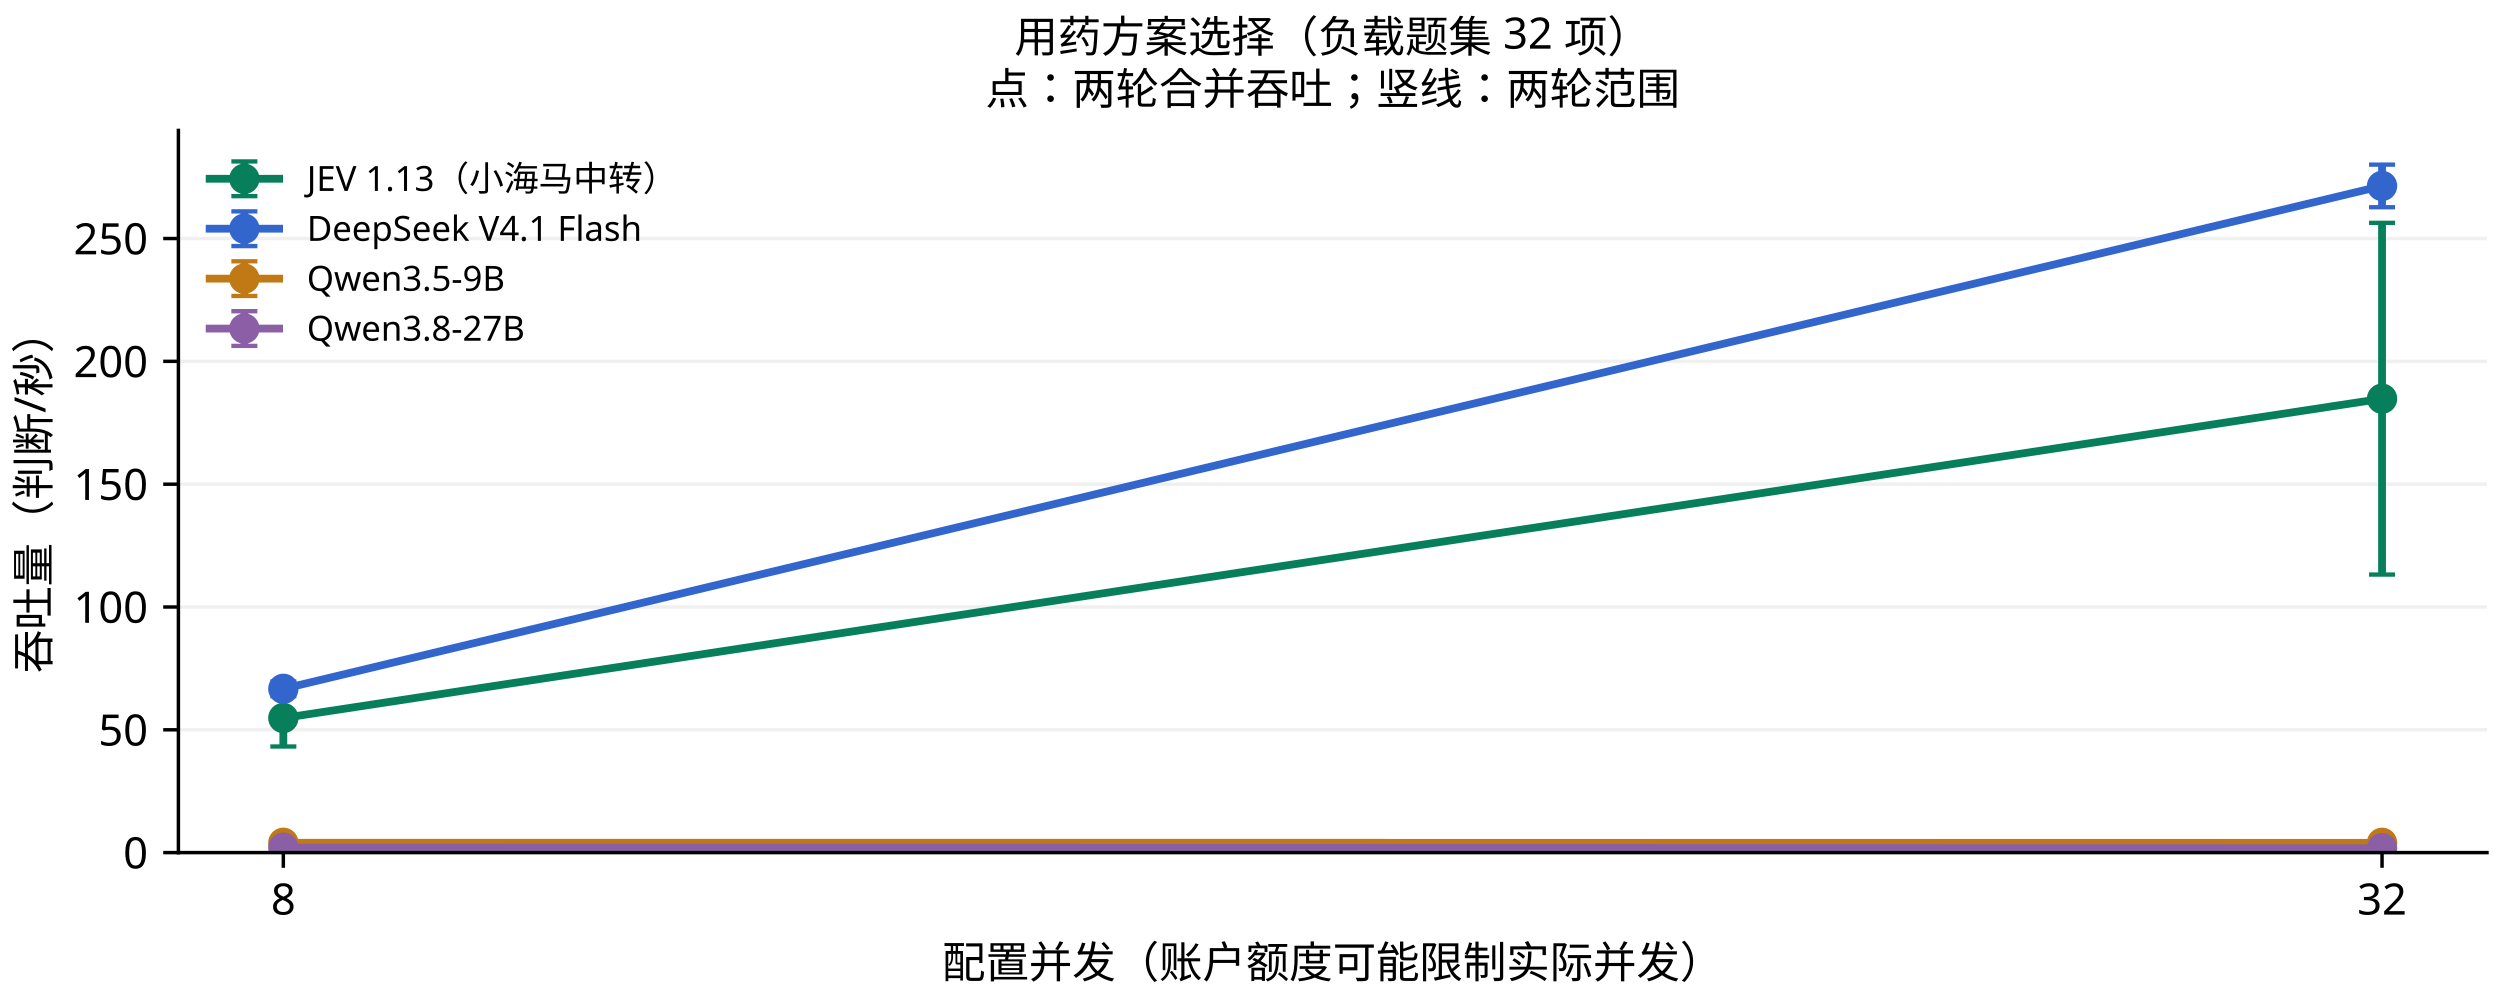
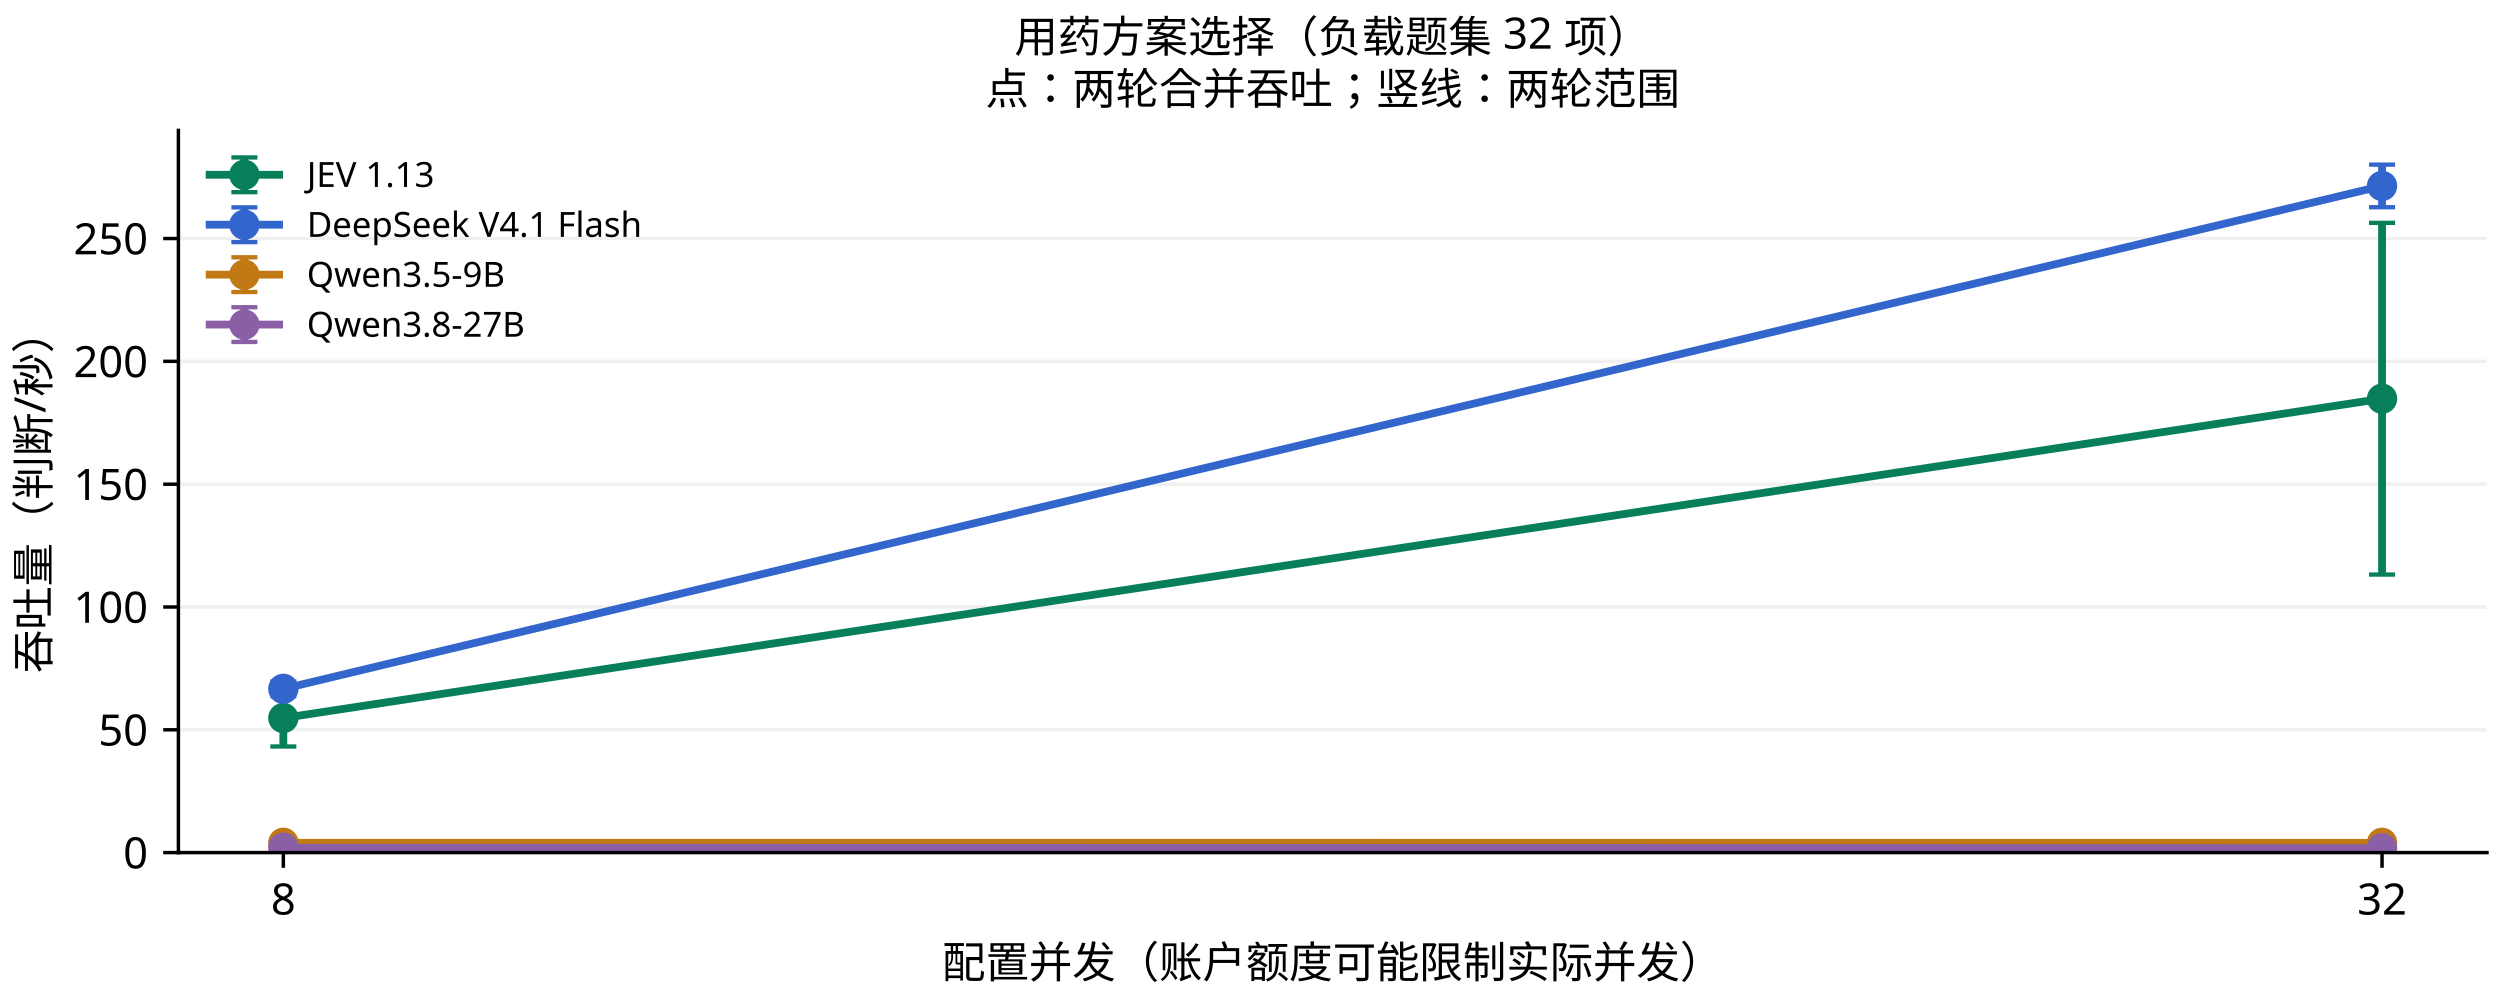
<svg xmlns="http://www.w3.org/2000/svg" xmlns:xlink="http://www.w3.org/1999/xlink" width="576pt" height="230.4pt" viewBox="0 0 576 230.4" version="1.1">
  <defs>
    <style type="text/css">*{stroke-linejoin: round; stroke-linecap: butt}</style>
  </defs>
  <g id="figure_1">
    <g id="patch_1">
      <path d="M 0 230.4 L 576 230.4 L 576 0 L 0 0 z " style="fill: #ffffff" />
    </g>
    <g id="axes_1">
      <g id="patch_2">
        <path d="M 41.103 196.439 L 573 196.439 L 573 30.047 L 41.103 30.047 z " style="fill: #ffffff" />
      </g>
      <g id="matplotlib.axis_1">
        <g id="xtick_1">
          <g id="line2d_1">
            <defs>
-               <path id="mcb0b20f3e5" d="M 0 0 L 0 3.5 " style="stroke: #000000; stroke-width: 0.8" />
+               <path id="m90c1dbbf1f" d="M 0 0 L 0 3.5 " style="stroke: #000000; stroke-width: 0.8" />
            </defs>
            <g>
-               <use xlink:href="#mcb0b20f3e5" x="65.28" y="196.439" style="stroke: #000000; stroke-width: 0.8" />
+               <use xlink:href="#m90c1dbbf1f" x="65.28" y="196.439" style="stroke: #000000; stroke-width: 0.8" />
            </g>
          </g>
          <g id="text_1">
            <text style="font-size: 10px; font-family: 'Arial Unicode MS'; text-anchor: middle" x="65.28" y="210.719" transform="rotate(-0 65.28047 210.7189)">8</text>
          </g>
        </g>
        <g id="xtick_2">
          <g id="line2d_2">
            <g>
-               <use xlink:href="#mcb0b20f3e5" x="548.823" y="196.439" style="stroke: #000000; stroke-width: 0.8" />
+               <use xlink:href="#m90c1dbbf1f" x="548.823" y="196.439" style="stroke: #000000; stroke-width: 0.8" />
            </g>
          </g>
          <g id="text_2">
            <text style="font-size: 10px; font-family: 'Arial Unicode MS'; text-anchor: middle" x="548.823" y="210.719" transform="rotate(-0 548.8227 210.7189)">32</text>
          </g>
        </g>
        <g id="text_3">
          <text style="font-size: 10px; font-family: 'Arial Unicode MS'; text-anchor: middle" x="307.052" y="225.3" transform="rotate(-0 307.0516 225.2998)">配置并发（账户额度可能限制实际并发）</text>
        </g>
      </g>
      <g id="matplotlib.axis_2">
        <g id="ytick_1">
          <g id="line2d_3">
-             <path d="M 41.103 196.439 L 573 196.439 " clip-path="url(#p12c152d1c9)" style="fill: none; stroke: #b0b0b0; stroke-opacity: 0.18; stroke-width: 0.8; stroke-linecap: square" />
+             <path d="M 41.103 196.439 L 573 196.439 " clip-path="url(#pd747a7ca55)" style="fill: none; stroke: #b0b0b0; stroke-opacity: 0.18; stroke-width: 0.8; stroke-linecap: square" />
          </g>
          <g id="line2d_4">
            <defs>
-               <path id="me34b37a996" d="M 0 0 L -3.5 0 " style="stroke: #000000; stroke-width: 0.8" />
+               <path id="mcc2615910d" d="M 0 0 L -3.5 0 " style="stroke: #000000; stroke-width: 0.8" />
            </defs>
            <g>
-               <use xlink:href="#me34b37a996" x="41.103" y="196.439" style="stroke: #000000; stroke-width: 0.8" />
+               <use xlink:href="#mcc2615910d" x="41.103" y="196.439" style="stroke: #000000; stroke-width: 0.8" />
            </g>
          </g>
          <g id="text_4">
            <text style="font-size: 10px; font-family: 'Arial Unicode MS'; text-anchor: end" x="34.103" y="200.079" transform="rotate(-0 34.10336 200.0788)">0</text>
          </g>
        </g>
        <g id="ytick_2">
          <g id="line2d_5">
-             <path d="M 41.103 168.143 L 573 168.143 " clip-path="url(#p12c152d1c9)" style="fill: none; stroke: #b0b0b0; stroke-opacity: 0.18; stroke-width: 0.8; stroke-linecap: square" />
+             <path d="M 41.103 168.143 L 573 168.143 " clip-path="url(#pd747a7ca55)" style="fill: none; stroke: #b0b0b0; stroke-opacity: 0.18; stroke-width: 0.8; stroke-linecap: square" />
          </g>
          <g id="line2d_6">
            <g>
-               <use xlink:href="#me34b37a996" x="41.103" y="168.143" style="stroke: #000000; stroke-width: 0.8" />
+               <use xlink:href="#mcc2615910d" x="41.103" y="168.143" style="stroke: #000000; stroke-width: 0.8" />
            </g>
          </g>
          <g id="text_5">
            <text style="font-size: 10px; font-family: 'Arial Unicode MS'; text-anchor: end" x="34.103" y="171.783" transform="rotate(-0 34.10336 171.7832)">50</text>
          </g>
        </g>
        <g id="ytick_3">
          <g id="line2d_7">
-             <path d="M 41.103 139.847 L 573 139.847 " clip-path="url(#p12c152d1c9)" style="fill: none; stroke: #b0b0b0; stroke-opacity: 0.18; stroke-width: 0.8; stroke-linecap: square" />
+             <path d="M 41.103 139.847 L 573 139.847 " clip-path="url(#pd747a7ca55)" style="fill: none; stroke: #b0b0b0; stroke-opacity: 0.18; stroke-width: 0.8; stroke-linecap: square" />
          </g>
          <g id="line2d_8">
            <g>
-               <use xlink:href="#me34b37a996" x="41.103" y="139.847" style="stroke: #000000; stroke-width: 0.8" />
+               <use xlink:href="#mcc2615910d" x="41.103" y="139.847" style="stroke: #000000; stroke-width: 0.8" />
            </g>
          </g>
          <g id="text_6">
            <text style="font-size: 10px; font-family: 'Arial Unicode MS'; text-anchor: end" x="34.103" y="143.488" transform="rotate(-0 34.10336 143.4876)">100</text>
          </g>
        </g>
        <g id="ytick_4">
          <g id="line2d_9">
-             <path d="M 41.103 111.552 L 573 111.552 " clip-path="url(#p12c152d1c9)" style="fill: none; stroke: #b0b0b0; stroke-opacity: 0.18; stroke-width: 0.8; stroke-linecap: square" />
+             <path d="M 41.103 111.552 L 573 111.552 " clip-path="url(#pd747a7ca55)" style="fill: none; stroke: #b0b0b0; stroke-opacity: 0.18; stroke-width: 0.8; stroke-linecap: square" />
          </g>
          <g id="line2d_10">
            <g>
-               <use xlink:href="#me34b37a996" x="41.103" y="111.552" style="stroke: #000000; stroke-width: 0.8" />
+               <use xlink:href="#mcc2615910d" x="41.103" y="111.552" style="stroke: #000000; stroke-width: 0.8" />
            </g>
          </g>
          <g id="text_7">
            <text style="font-size: 10px; font-family: 'Arial Unicode MS'; text-anchor: end" x="34.103" y="115.192" transform="rotate(-0 34.10336 115.1921)">150</text>
          </g>
        </g>
        <g id="ytick_5">
          <g id="line2d_11">
-             <path d="M 41.103 83.256 L 573 83.256 " clip-path="url(#p12c152d1c9)" style="fill: none; stroke: #b0b0b0; stroke-opacity: 0.18; stroke-width: 0.8; stroke-linecap: square" />
+             <path d="M 41.103 83.256 L 573 83.256 " clip-path="url(#pd747a7ca55)" style="fill: none; stroke: #b0b0b0; stroke-opacity: 0.18; stroke-width: 0.8; stroke-linecap: square" />
          </g>
          <g id="line2d_12">
            <g>
-               <use xlink:href="#me34b37a996" x="41.103" y="83.256" style="stroke: #000000; stroke-width: 0.8" />
+               <use xlink:href="#mcc2615910d" x="41.103" y="83.256" style="stroke: #000000; stroke-width: 0.8" />
            </g>
          </g>
          <g id="text_8">
            <text style="font-size: 10px; font-family: 'Arial Unicode MS'; text-anchor: end" x="34.103" y="86.896" transform="rotate(-0 34.10336 86.89648)">200</text>
          </g>
        </g>
        <g id="ytick_6">
          <g id="line2d_13">
-             <path d="M 41.103 54.961 L 573 54.961 " clip-path="url(#p12c152d1c9)" style="fill: none; stroke: #b0b0b0; stroke-opacity: 0.18; stroke-width: 0.8; stroke-linecap: square" />
+             <path d="M 41.103 54.961 L 573 54.961 " clip-path="url(#pd747a7ca55)" style="fill: none; stroke: #b0b0b0; stroke-opacity: 0.18; stroke-width: 0.8; stroke-linecap: square" />
          </g>
          <g id="line2d_14">
            <g>
-               <use xlink:href="#me34b37a996" x="41.103" y="54.961" style="stroke: #000000; stroke-width: 0.8" />
+               <use xlink:href="#mcc2615910d" x="41.103" y="54.961" style="stroke: #000000; stroke-width: 0.8" />
            </g>
          </g>
          <g id="text_9">
            <text style="font-size: 10px; font-family: 'Arial Unicode MS'; text-anchor: end" x="34.103" y="58.601" transform="rotate(-0 34.10336 58.60092)">250</text>
          </g>
        </g>
        <g id="text_10">
          <text style="font-size: 10px; font-family: 'Arial Unicode MS'; text-anchor: middle" x="11.321" y="113.243" transform="rotate(-90 11.32055 113.2426)">吞吐量（判断/秒）</text>
        </g>
      </g>
      <g id="LineCollection_1">
-         <path d="M 65.28 171.991 L 65.28 158.862 " clip-path="url(#p12c152d1c9)" style="fill: none; stroke: #087f5b; stroke-width: 1.8" />
-         <path d="M 548.823 132.377 L 548.823 51.339 " clip-path="url(#p12c152d1c9)" style="fill: none; stroke: #087f5b; stroke-width: 1.8" />
+         <path d="M 65.28 171.991 L 65.28 158.862 " clip-path="url(#pd747a7ca55)" style="fill: none; stroke: #087f5b; stroke-width: 1.8" />
+         <path d="M 548.823 132.377 L 548.823 51.339 " clip-path="url(#pd747a7ca55)" style="fill: none; stroke: #087f5b; stroke-width: 1.8" />
      </g>
      <g id="line2d_15">
        <defs>
-           <path id="md67e0e2ea8" d="M 3 0 L -3 -0 " style="stroke: #087f5b" />
-         </defs>
-         <g clip-path="url(#p12c152d1c9)">
-           <use xlink:href="#md67e0e2ea8" x="65.28" y="171.991" style="fill: #087f5b; stroke: #087f5b" />
-           <use xlink:href="#md67e0e2ea8" x="548.823" y="132.377" style="fill: #087f5b; stroke: #087f5b" />
+           <path id="maca34b5b7f" d="M 3 0 L -3 -0 " style="stroke: #087f5b" />
+         </defs>
+         <g clip-path="url(#pd747a7ca55)">
+           <use xlink:href="#maca34b5b7f" x="65.28" y="171.991" style="fill: #087f5b; stroke: #087f5b" />
+           <use xlink:href="#maca34b5b7f" x="548.823" y="132.377" style="fill: #087f5b; stroke: #087f5b" />
        </g>
      </g>
      <g id="line2d_16">
-         <g clip-path="url(#p12c152d1c9)">
-           <use xlink:href="#md67e0e2ea8" x="65.28" y="158.862" style="fill: #087f5b; stroke: #087f5b" />
-           <use xlink:href="#md67e0e2ea8" x="548.823" y="51.339" style="fill: #087f5b; stroke: #087f5b" />
+         <g clip-path="url(#pd747a7ca55)">
+           <use xlink:href="#maca34b5b7f" x="65.28" y="158.862" style="fill: #087f5b; stroke: #087f5b" />
+           <use xlink:href="#maca34b5b7f" x="548.823" y="51.339" style="fill: #087f5b; stroke: #087f5b" />
        </g>
      </g>
      <g id="LineCollection_2">
-         <path d="M 65.28 160.39 L 65.28 157.023 " clip-path="url(#p12c152d1c9)" style="fill: none; stroke: #3366cc; stroke-width: 1.8" />
-         <path d="M 548.823 47.745 L 548.823 37.927 " clip-path="url(#p12c152d1c9)" style="fill: none; stroke: #3366cc; stroke-width: 1.8" />
+         <path d="M 65.28 160.39 L 65.28 157.023 " clip-path="url(#pd747a7ca55)" style="fill: none; stroke: #3366cc; stroke-width: 1.8" />
+         <path d="M 548.823 47.745 L 548.823 37.927 " clip-path="url(#pd747a7ca55)" style="fill: none; stroke: #3366cc; stroke-width: 1.8" />
      </g>
      <g id="line2d_17">
        <defs>
-           <path id="m60739403eb" d="M 3 0 L -3 -0 " style="stroke: #3366cc" />
-         </defs>
-         <g clip-path="url(#p12c152d1c9)">
-           <use xlink:href="#m60739403eb" x="65.28" y="160.39" style="fill: #3366cc; stroke: #3366cc" />
-           <use xlink:href="#m60739403eb" x="548.823" y="47.745" style="fill: #3366cc; stroke: #3366cc" />
+           <path id="meccd4aebc4" d="M 3 0 L -3 -0 " style="stroke: #3366cc" />
+         </defs>
+         <g clip-path="url(#pd747a7ca55)">
+           <use xlink:href="#meccd4aebc4" x="65.28" y="160.39" style="fill: #3366cc; stroke: #3366cc" />
+           <use xlink:href="#meccd4aebc4" x="548.823" y="47.745" style="fill: #3366cc; stroke: #3366cc" />
        </g>
      </g>
      <g id="line2d_18">
-         <g clip-path="url(#p12c152d1c9)">
-           <use xlink:href="#m60739403eb" x="65.28" y="157.023" style="fill: #3366cc; stroke: #3366cc" />
-           <use xlink:href="#m60739403eb" x="548.823" y="37.927" style="fill: #3366cc; stroke: #3366cc" />
+         <g clip-path="url(#pd747a7ca55)">
+           <use xlink:href="#meccd4aebc4" x="65.28" y="157.023" style="fill: #3366cc; stroke: #3366cc" />
+           <use xlink:href="#meccd4aebc4" x="548.823" y="37.927" style="fill: #3366cc; stroke: #3366cc" />
        </g>
      </g>
      <g id="LineCollection_3">
-         <path d="M 65.28 194.175 L 65.28 194.175 " clip-path="url(#p12c152d1c9)" style="fill: none; stroke: #c07914; stroke-width: 1.8" />
-         <path d="M 548.823 194.203 L 548.823 194.175 " clip-path="url(#p12c152d1c9)" style="fill: none; stroke: #c07914; stroke-width: 1.8" />
+         <path d="M 65.28 194.175 L 65.28 194.175 " clip-path="url(#pd747a7ca55)" style="fill: none; stroke: #c07914; stroke-width: 1.8" />
+         <path d="M 548.823 194.203 L 548.823 194.175 " clip-path="url(#pd747a7ca55)" style="fill: none; stroke: #c07914; stroke-width: 1.8" />
      </g>
      <g id="line2d_19">
        <defs>
-           <path id="m63468753e1" d="M 3 0 L -3 -0 " style="stroke: #c07914" />
-         </defs>
-         <g clip-path="url(#p12c152d1c9)">
-           <use xlink:href="#m63468753e1" x="65.28" y="194.175" style="fill: #c07914; stroke: #c07914" />
-           <use xlink:href="#m63468753e1" x="548.823" y="194.203" style="fill: #c07914; stroke: #c07914" />
+           <path id="m0180eb6fb1" d="M 3 0 L -3 -0 " style="stroke: #c07914" />
+         </defs>
+         <g clip-path="url(#pd747a7ca55)">
+           <use xlink:href="#m0180eb6fb1" x="65.28" y="194.175" style="fill: #c07914; stroke: #c07914" />
+           <use xlink:href="#m0180eb6fb1" x="548.823" y="194.203" style="fill: #c07914; stroke: #c07914" />
        </g>
      </g>
      <g id="line2d_20">
-         <g clip-path="url(#p12c152d1c9)">
-           <use xlink:href="#m63468753e1" x="65.28" y="194.175" style="fill: #c07914; stroke: #c07914" />
-           <use xlink:href="#m63468753e1" x="548.823" y="194.175" style="fill: #c07914; stroke: #c07914" />
+         <g clip-path="url(#pd747a7ca55)">
+           <use xlink:href="#m0180eb6fb1" x="65.28" y="194.175" style="fill: #c07914; stroke: #c07914" />
+           <use xlink:href="#m0180eb6fb1" x="548.823" y="194.175" style="fill: #c07914; stroke: #c07914" />
        </g>
      </g>
      <g id="LineCollection_4">
-         <path d="M 65.28 195.307 L 65.28 195.307 " clip-path="url(#p12c152d1c9)" style="fill: none; stroke: #8b5fa6; stroke-width: 1.8" />
-         <path d="M 548.823 195.533 L 548.823 195.307 " clip-path="url(#p12c152d1c9)" style="fill: none; stroke: #8b5fa6; stroke-width: 1.8" />
+         <path d="M 65.28 195.307 L 65.28 195.307 " clip-path="url(#pd747a7ca55)" style="fill: none; stroke: #8b5fa6; stroke-width: 1.8" />
+         <path d="M 548.823 195.533 L 548.823 195.307 " clip-path="url(#pd747a7ca55)" style="fill: none; stroke: #8b5fa6; stroke-width: 1.8" />
      </g>
      <g id="line2d_21">
        <defs>
-           <path id="mcf81f85261" d="M 3 0 L -3 -0 " style="stroke: #8b5fa6" />
-         </defs>
-         <g clip-path="url(#p12c152d1c9)">
-           <use xlink:href="#mcf81f85261" x="65.28" y="195.307" style="fill: #8b5fa6; stroke: #8b5fa6" />
-           <use xlink:href="#mcf81f85261" x="548.823" y="195.533" style="fill: #8b5fa6; stroke: #8b5fa6" />
+           <path id="m78744d7e2e" d="M 3 0 L -3 -0 " style="stroke: #8b5fa6" />
+         </defs>
+         <g clip-path="url(#pd747a7ca55)">
+           <use xlink:href="#m78744d7e2e" x="65.28" y="195.307" style="fill: #8b5fa6; stroke: #8b5fa6" />
+           <use xlink:href="#m78744d7e2e" x="548.823" y="195.533" style="fill: #8b5fa6; stroke: #8b5fa6" />
        </g>
      </g>
      <g id="line2d_22">
-         <g clip-path="url(#p12c152d1c9)">
-           <use xlink:href="#mcf81f85261" x="65.28" y="195.307" style="fill: #8b5fa6; stroke: #8b5fa6" />
-           <use xlink:href="#mcf81f85261" x="548.823" y="195.307" style="fill: #8b5fa6; stroke: #8b5fa6" />
+         <g clip-path="url(#pd747a7ca55)">
+           <use xlink:href="#m78744d7e2e" x="65.28" y="195.307" style="fill: #8b5fa6; stroke: #8b5fa6" />
+           <use xlink:href="#m78744d7e2e" x="548.823" y="195.307" style="fill: #8b5fa6; stroke: #8b5fa6" />
        </g>
      </g>
      <g id="line2d_23">
-         <path d="M 65.28 165.427 L 548.823 91.858 " clip-path="url(#p12c152d1c9)" style="fill: none; stroke: #087f5b; stroke-width: 1.8; stroke-linecap: square" />
-         <defs>
-           <path id="m3acefedb20" d="M 0 3 C 0.796 3 1.559 2.684 2.121 2.121 C 2.684 1.559 3 0.796 3 0 C 3 -0.796 2.684 -1.559 2.121 -2.121 C 1.559 -2.684 0.796 -3 0 -3 C -0.796 -3 -1.559 -2.684 -2.121 -2.121 C -2.684 -1.559 -3 -0.796 -3 0 C -3 0.796 -2.684 1.559 -2.121 2.121 C -1.559 2.684 -0.796 3 0 3 z " style="stroke: #087f5b" />
-         </defs>
-         <g clip-path="url(#p12c152d1c9)">
-           <use xlink:href="#m3acefedb20" x="65.28" y="165.427" style="fill: #087f5b; stroke: #087f5b" />
-           <use xlink:href="#m3acefedb20" x="548.823" y="91.858" style="fill: #087f5b; stroke: #087f5b" />
+         <path d="M 65.28 165.427 L 548.823 91.858 " clip-path="url(#pd747a7ca55)" style="fill: none; stroke: #087f5b; stroke-width: 1.8; stroke-linecap: square" />
+         <defs>
+           <path id="m2278115c33" d="M 0 3 C 0.796 3 1.559 2.684 2.121 2.121 C 2.684 1.559 3 0.796 3 0 C 3 -0.796 2.684 -1.559 2.121 -2.121 C 1.559 -2.684 0.796 -3 0 -3 C -0.796 -3 -1.559 -2.684 -2.121 -2.121 C -2.684 -1.559 -3 -0.796 -3 0 C -3 0.796 -2.684 1.559 -2.121 2.121 C -1.559 2.684 -0.796 3 0 3 z " style="stroke: #087f5b" />
+         </defs>
+         <g clip-path="url(#pd747a7ca55)">
+           <use xlink:href="#m2278115c33" x="65.28" y="165.427" style="fill: #087f5b; stroke: #087f5b" />
+           <use xlink:href="#m2278115c33" x="548.823" y="91.858" style="fill: #087f5b; stroke: #087f5b" />
        </g>
      </g>
      <g id="line2d_24">
-         <path d="M 65.28 158.706 L 548.823 42.836 " clip-path="url(#p12c152d1c9)" style="fill: none; stroke: #3366cc; stroke-width: 1.8; stroke-linecap: square" />
-         <defs>
-           <path id="m67133ff1d3" d="M 0 3 C 0.796 3 1.559 2.684 2.121 2.121 C 2.684 1.559 3 0.796 3 0 C 3 -0.796 2.684 -1.559 2.121 -2.121 C 1.559 -2.684 0.796 -3 0 -3 C -0.796 -3 -1.559 -2.684 -2.121 -2.121 C -2.684 -1.559 -3 -0.796 -3 0 C -3 0.796 -2.684 1.559 -2.121 2.121 C -1.559 2.684 -0.796 3 0 3 z " style="stroke: #3366cc" />
-         </defs>
-         <g clip-path="url(#p12c152d1c9)">
-           <use xlink:href="#m67133ff1d3" x="65.28" y="158.706" style="fill: #3366cc; stroke: #3366cc" />
-           <use xlink:href="#m67133ff1d3" x="548.823" y="42.836" style="fill: #3366cc; stroke: #3366cc" />
+         <path d="M 65.28 158.706 L 548.823 42.836 " clip-path="url(#pd747a7ca55)" style="fill: none; stroke: #3366cc; stroke-width: 1.8; stroke-linecap: square" />
+         <defs>
+           <path id="mfba4d8190e" d="M 0 3 C 0.796 3 1.559 2.684 2.121 2.121 C 2.684 1.559 3 0.796 3 0 C 3 -0.796 2.684 -1.559 2.121 -2.121 C 1.559 -2.684 0.796 -3 0 -3 C -0.796 -3 -1.559 -2.684 -2.121 -2.121 C -2.684 -1.559 -3 -0.796 -3 0 C -3 0.796 -2.684 1.559 -2.121 2.121 C -1.559 2.684 -0.796 3 0 3 z " style="stroke: #3366cc" />
+         </defs>
+         <g clip-path="url(#pd747a7ca55)">
+           <use xlink:href="#mfba4d8190e" x="65.28" y="158.706" style="fill: #3366cc; stroke: #3366cc" />
+           <use xlink:href="#mfba4d8190e" x="548.823" y="42.836" style="fill: #3366cc; stroke: #3366cc" />
        </g>
      </g>
      <g id="line2d_25">
-         <path d="M 65.28 194.175 L 548.823 194.189 " clip-path="url(#p12c152d1c9)" style="fill: none; stroke: #c07914; stroke-width: 1.8; stroke-linecap: square" />
-         <defs>
-           <path id="m02ea2e2cdd" d="M 0 3 C 0.796 3 1.559 2.684 2.121 2.121 C 2.684 1.559 3 0.796 3 0 C 3 -0.796 2.684 -1.559 2.121 -2.121 C 1.559 -2.684 0.796 -3 0 -3 C -0.796 -3 -1.559 -2.684 -2.121 -2.121 C -2.684 -1.559 -3 -0.796 -3 0 C -3 0.796 -2.684 1.559 -2.121 2.121 C -1.559 2.684 -0.796 3 0 3 z " style="stroke: #c07914" />
-         </defs>
-         <g clip-path="url(#p12c152d1c9)">
-           <use xlink:href="#m02ea2e2cdd" x="65.28" y="194.175" style="fill: #c07914; stroke: #c07914" />
-           <use xlink:href="#m02ea2e2cdd" x="548.823" y="194.189" style="fill: #c07914; stroke: #c07914" />
+         <path d="M 65.28 194.175 L 548.823 194.189 " clip-path="url(#pd747a7ca55)" style="fill: none; stroke: #c07914; stroke-width: 1.8; stroke-linecap: square" />
+         <defs>
+           <path id="mab993088d0" d="M 0 3 C 0.796 3 1.559 2.684 2.121 2.121 C 2.684 1.559 3 0.796 3 0 C 3 -0.796 2.684 -1.559 2.121 -2.121 C 1.559 -2.684 0.796 -3 0 -3 C -0.796 -3 -1.559 -2.684 -2.121 -2.121 C -2.684 -1.559 -3 -0.796 -3 0 C -3 0.796 -2.684 1.559 -2.121 2.121 C -1.559 2.684 -0.796 3 0 3 z " style="stroke: #c07914" />
+         </defs>
+         <g clip-path="url(#pd747a7ca55)">
+           <use xlink:href="#mab993088d0" x="65.28" y="194.175" style="fill: #c07914; stroke: #c07914" />
+           <use xlink:href="#mab993088d0" x="548.823" y="194.189" style="fill: #c07914; stroke: #c07914" />
        </g>
      </g>
      <g id="line2d_26">
-         <path d="M 65.28 195.307 L 548.823 195.42 " clip-path="url(#p12c152d1c9)" style="fill: none; stroke: #8b5fa6; stroke-width: 1.8; stroke-linecap: square" />
-         <defs>
-           <path id="m05266a6b25" d="M 0 3 C 0.796 3 1.559 2.684 2.121 2.121 C 2.684 1.559 3 0.796 3 0 C 3 -0.796 2.684 -1.559 2.121 -2.121 C 1.559 -2.684 0.796 -3 0 -3 C -0.796 -3 -1.559 -2.684 -2.121 -2.121 C -2.684 -1.559 -3 -0.796 -3 0 C -3 0.796 -2.684 1.559 -2.121 2.121 C -1.559 2.684 -0.796 3 0 3 z " style="stroke: #8b5fa6" />
-         </defs>
-         <g clip-path="url(#p12c152d1c9)">
-           <use xlink:href="#m05266a6b25" x="65.28" y="195.307" style="fill: #8b5fa6; stroke: #8b5fa6" />
-           <use xlink:href="#m05266a6b25" x="548.823" y="195.42" style="fill: #8b5fa6; stroke: #8b5fa6" />
+         <path d="M 65.28 195.307 L 548.823 195.42 " clip-path="url(#pd747a7ca55)" style="fill: none; stroke: #8b5fa6; stroke-width: 1.8; stroke-linecap: square" />
+         <defs>
+           <path id="m185fe23487" d="M 0 3 C 0.796 3 1.559 2.684 2.121 2.121 C 2.684 1.559 3 0.796 3 0 C 3 -0.796 2.684 -1.559 2.121 -2.121 C 1.559 -2.684 0.796 -3 0 -3 C -0.796 -3 -1.559 -2.684 -2.121 -2.121 C -2.684 -1.559 -3 -0.796 -3 0 C -3 0.796 -2.684 1.559 -2.121 2.121 C -1.559 2.684 -0.796 3 0 3 z " style="stroke: #8b5fa6" />
+         </defs>
+         <g clip-path="url(#pd747a7ca55)">
+           <use xlink:href="#m185fe23487" x="65.28" y="195.307" style="fill: #8b5fa6; stroke: #8b5fa6" />
+           <use xlink:href="#m185fe23487" x="548.823" y="195.42" style="fill: #8b5fa6; stroke: #8b5fa6" />
        </g>
      </g>
      <g id="patch_3">
        <path d="M 41.103 196.439 L 41.103 30.047 " style="fill: none; stroke: #000000; stroke-width: 0.8; stroke-linejoin: miter; stroke-linecap: square" />
      </g>
      <g id="patch_4">
        <path d="M 41.103 196.439 L 573 196.439 " style="fill: none; stroke: #000000; stroke-width: 0.8; stroke-linejoin: miter; stroke-linecap: square" />
      </g>
      <g id="text_11">
        <text style="font-size: 10px; font-family: 'Arial Unicode MS'" transform="translate(233.7125 12.03911)">用药方案选择（负载题集 32 项）</text>
        <text style="font-size: 10px; font-family: 'Arial Unicode MS'" transform="translate(227.0516 24.04653)">点：两轮合并吞吐；竖线：两轮范围</text>
      </g>
      <g id="legend_1">
        <g id="LineCollection_5">
-           <path d="M 56.303 45.189 L 56.303 37.189 " style="fill: none; stroke: #087f5b; stroke-width: 1.8" />
+           <path d="M 56.303 44.271 L 56.303 36.271 " style="fill: none; stroke: #087f5b; stroke-width: 1.8" />
        </g>
        <g id="line2d_27">
          <g>
-             <use xlink:href="#md67e0e2ea8" x="56.303" y="45.189" style="fill: #087f5b; stroke: #087f5b" />
+             <use xlink:href="#maca34b5b7f" x="56.303" y="44.271" style="fill: #087f5b; stroke: #087f5b" />
          </g>
        </g>
        <g id="line2d_28">
          <g>
-             <use xlink:href="#md67e0e2ea8" x="56.303" y="37.189" style="fill: #087f5b; stroke: #087f5b" />
+             <use xlink:href="#maca34b5b7f" x="56.303" y="36.271" style="fill: #087f5b; stroke: #087f5b" />
          </g>
        </g>
        <g id="line2d_29">
-           <path d="M 48.303 41.189 L 64.303 41.189 " style="fill: none; stroke: #087f5b; stroke-width: 1.8; stroke-linecap: square" />
+           <path d="M 48.303 40.271 L 64.303 40.271 " style="fill: none; stroke: #087f5b; stroke-width: 1.8; stroke-linecap: square" />
        </g>
        <g id="line2d_30">
          <g>
-             <use xlink:href="#m3acefedb20" x="56.303" y="41.189" style="fill: #087f5b; stroke: #087f5b" />
+             <use xlink:href="#m2278115c33" x="56.303" y="40.271" style="fill: #087f5b; stroke: #087f5b" />
          </g>
        </g>
        <g id="text_12">
-           <text style="font-size: 8px; font-family: 'Arial Unicode MS'; text-anchor: start" x="70.703" y="43.989" transform="rotate(-0 70.70337 43.98903)">JEV 1.13（小海马中转）</text>
+           <text style="font-size: 8px; font-family: 'Arial Unicode MS'; text-anchor: start" x="70.703" y="43.071" transform="rotate(-0 70.70337 43.07075)">JEV 1.13</text>
        </g>
        <g id="LineCollection_6">
-           <path d="M 56.303 56.693 L 56.303 48.693 " style="fill: none; stroke: #3366cc; stroke-width: 1.8" />
+           <path d="M 56.303 55.775 L 56.303 47.775 " style="fill: none; stroke: #3366cc; stroke-width: 1.8" />
        </g>
        <g id="line2d_31">
          <g>
-             <use xlink:href="#m60739403eb" x="56.303" y="56.693" style="fill: #3366cc; stroke: #3366cc" />
+             <use xlink:href="#meccd4aebc4" x="56.303" y="55.775" style="fill: #3366cc; stroke: #3366cc" />
          </g>
        </g>
        <g id="line2d_32">
          <g>
-             <use xlink:href="#m60739403eb" x="56.303" y="48.693" style="fill: #3366cc; stroke: #3366cc" />
+             <use xlink:href="#meccd4aebc4" x="56.303" y="47.775" style="fill: #3366cc; stroke: #3366cc" />
          </g>
        </g>
        <g id="line2d_33">
-           <path d="M 48.303 52.693 L 64.303 52.693 " style="fill: none; stroke: #3366cc; stroke-width: 1.8; stroke-linecap: square" />
+           <path d="M 48.303 51.775 L 64.303 51.775 " style="fill: none; stroke: #3366cc; stroke-width: 1.8; stroke-linecap: square" />
        </g>
        <g id="line2d_34">
          <g>
-             <use xlink:href="#m67133ff1d3" x="56.303" y="52.693" style="fill: #3366cc; stroke: #3366cc" />
+             <use xlink:href="#mfba4d8190e" x="56.303" y="51.775" style="fill: #3366cc; stroke: #3366cc" />
          </g>
        </g>
        <g id="text_13">
-           <text style="font-size: 8px; font-family: 'Arial Unicode MS'; text-anchor: start" x="70.703" y="55.493" transform="rotate(-0 70.70337 55.49325)">DeepSeek V4.1 Flash</text>
+           <text style="font-size: 8px; font-family: 'Arial Unicode MS'; text-anchor: start" x="70.703" y="54.575" transform="rotate(-0 70.70337 54.57465)">DeepSeek V4.1 Flash</text>
        </g>
        <g id="LineCollection_7">
-           <path d="M 56.303 68.197 L 56.303 60.197 " style="fill: none; stroke: #c07914; stroke-width: 1.8" />
+           <path d="M 56.303 67.279 L 56.303 59.279 " style="fill: none; stroke: #c07914; stroke-width: 1.8" />
        </g>
        <g id="line2d_35">
          <g>
-             <use xlink:href="#m63468753e1" x="56.303" y="68.197" style="fill: #c07914; stroke: #c07914" />
+             <use xlink:href="#m0180eb6fb1" x="56.303" y="67.279" style="fill: #c07914; stroke: #c07914" />
          </g>
        </g>
        <g id="line2d_36">
          <g>
-             <use xlink:href="#m63468753e1" x="56.303" y="60.197" style="fill: #c07914; stroke: #c07914" />
+             <use xlink:href="#m0180eb6fb1" x="56.303" y="59.279" style="fill: #c07914; stroke: #c07914" />
          </g>
        </g>
        <g id="line2d_37">
-           <path d="M 48.303 64.197 L 64.303 64.197 " style="fill: none; stroke: #c07914; stroke-width: 1.8; stroke-linecap: square" />
+           <path d="M 48.303 63.279 L 64.303 63.279 " style="fill: none; stroke: #c07914; stroke-width: 1.8; stroke-linecap: square" />
        </g>
        <g id="line2d_38">
          <g>
-             <use xlink:href="#m02ea2e2cdd" x="56.303" y="64.197" style="fill: #c07914; stroke: #c07914" />
+             <use xlink:href="#mab993088d0" x="56.303" y="63.279" style="fill: #c07914; stroke: #c07914" />
          </g>
        </g>
        <g id="text_14">
-           <text style="font-size: 8px; font-family: 'Arial Unicode MS'; text-anchor: start" x="70.703" y="66.997" transform="rotate(-0 70.70337 66.99715)">Qwen3.5-9B</text>
+           <text style="font-size: 8px; font-family: 'Arial Unicode MS'; text-anchor: start" x="70.703" y="66.079" transform="rotate(-0 70.70337 66.07856)">Qwen3.5-9B</text>
        </g>
        <g id="LineCollection_8">
-           <path d="M 56.303 79.701 L 56.303 71.701 " style="fill: none; stroke: #8b5fa6; stroke-width: 1.8" />
+           <path d="M 56.303 78.782 L 56.303 70.782 " style="fill: none; stroke: #8b5fa6; stroke-width: 1.8" />
        </g>
        <g id="line2d_39">
          <g>
-             <use xlink:href="#mcf81f85261" x="56.303" y="79.701" style="fill: #8b5fa6; stroke: #8b5fa6" />
+             <use xlink:href="#m78744d7e2e" x="56.303" y="78.782" style="fill: #8b5fa6; stroke: #8b5fa6" />
          </g>
        </g>
        <g id="line2d_40">
          <g>
-             <use xlink:href="#mcf81f85261" x="56.303" y="71.701" style="fill: #8b5fa6; stroke: #8b5fa6" />
+             <use xlink:href="#m78744d7e2e" x="56.303" y="70.782" style="fill: #8b5fa6; stroke: #8b5fa6" />
          </g>
        </g>
        <g id="line2d_41">
-           <path d="M 48.303 75.701 L 64.303 75.701 " style="fill: none; stroke: #8b5fa6; stroke-width: 1.8; stroke-linecap: square" />
+           <path d="M 48.303 74.782 L 64.303 74.782 " style="fill: none; stroke: #8b5fa6; stroke-width: 1.8; stroke-linecap: square" />
        </g>
        <g id="line2d_42">
          <g>
-             <use xlink:href="#m05266a6b25" x="56.303" y="75.701" style="fill: #8b5fa6; stroke: #8b5fa6" />
+             <use xlink:href="#m185fe23487" x="56.303" y="74.782" style="fill: #8b5fa6; stroke: #8b5fa6" />
          </g>
        </g>
        <g id="text_15">
-           <text style="font-size: 8px; font-family: 'Arial Unicode MS'; text-anchor: start" x="70.703" y="78.501" transform="rotate(-0 70.70337 78.50106)">Qwen3.8-27B</text>
+           <text style="font-size: 8px; font-family: 'Arial Unicode MS'; text-anchor: start" x="70.703" y="77.582" transform="rotate(-0 70.70337 77.58247)">Qwen3.8-27B</text>
        </g>
      </g>
    </g>
  </g>
  <defs>
-     <clipPath id="p12c152d1c9">
+     <clipPath id="pd747a7ca55">
      <rect x="41.103" y="30.047" width="531.896" height="166.392" />
    </clipPath>
  </defs>
</svg>
